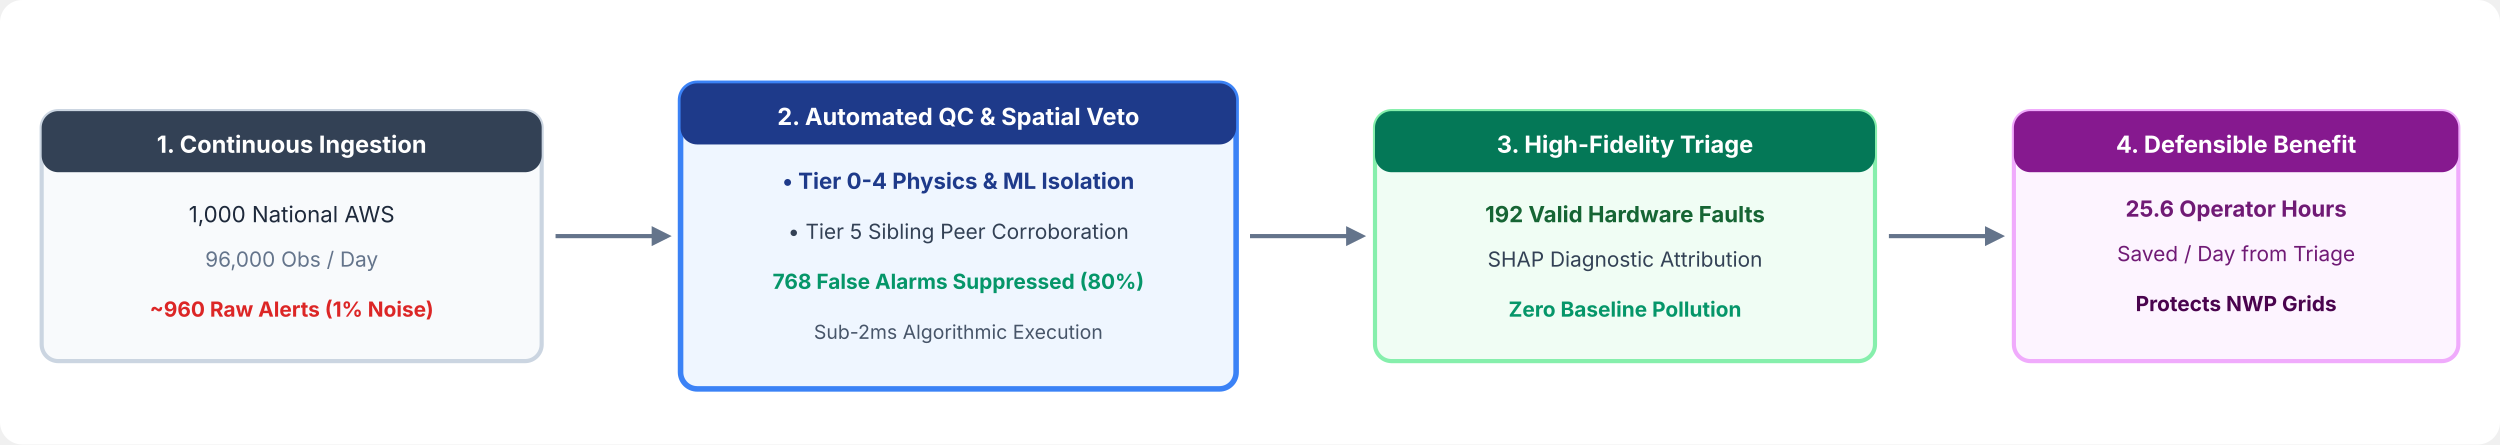
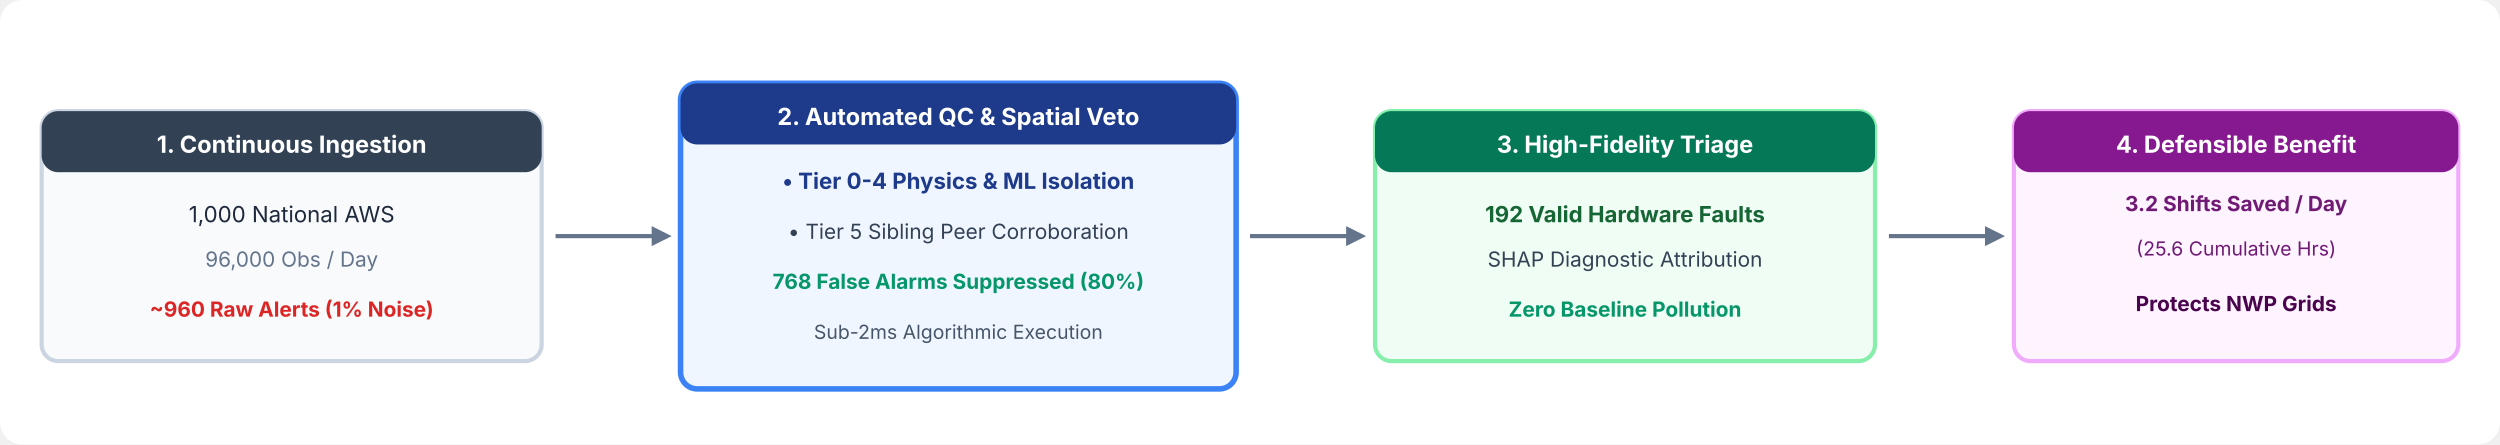
<svg xmlns="http://www.w3.org/2000/svg" viewBox="0 0 900 160" width="100%" height="160">
  <defs>
    <marker id="arr2" viewBox="0 0 10 10" refX="6" refY="5" markerWidth="6" markerHeight="6" orient="auto-start-reverse">
      <path d="M 0 1 L 8 5 L 0 9 z" fill="#64748b" />
    </marker>
  </defs>
  <rect width="100%" height="100%" fill="#ffffff" rx="8" />
  <g transform="translate(15, 20)">
    <rect x="0" y="20" width="180" height="90" rx="6" fill="#f8fafc" stroke="#cbd5e1" stroke-width="1.5" />
    <rect x="0" y="20" width="180" height="22" rx="6" fill="#334155" />
    <text x="90" y="35" fill="#ffffff" font-family="Inter, sans-serif" font-size="8.5" font-weight="bold" text-anchor="middle">1. Continuous Ingestion</text>
    <text x="90" y="60" fill="#1e293b" font-family="Inter, sans-serif" font-size="8" text-anchor="middle">1,000 National AWS</text>
    <text x="90" y="76" fill="#64748b" font-family="Inter, sans-serif" font-size="7.5" text-anchor="middle">96,000 Obs / Day</text>
    <text x="90" y="94" fill="#dc2626" font-family="Inter, sans-serif" font-size="7.5" font-weight="bold" text-anchor="middle">~960 Raw Alerts (1% Noise)</text>
    <line x1="185" y1="65" x2="225" y2="65" stroke="#64748b" stroke-width="1.5" marker-end="url(#arr2)" />
    <rect x="230" y="10" width="200" height="110" rx="6" fill="#eff6ff" stroke="#3b82f6" stroke-width="2" />
    <rect x="230" y="10" width="200" height="22" rx="6" fill="#1e3a8a" />
    <text x="330" y="25" fill="#ffffff" font-family="Inter, sans-serif" font-size="8.5" font-weight="bold" text-anchor="middle">2. Automated QC &amp; Spatial Veto</text>
    <text x="330" y="48" fill="#1e3a8a" font-family="Inter, sans-serif" font-size="8" font-weight="bold" text-anchor="middle">• Tier 0-4 Physics &amp; ML Isolation</text>
    <text x="330" y="66" fill="#334155" font-family="Inter, sans-serif" font-size="7.5" text-anchor="middle">• Tier 5 Sibling Peer Corroboration</text>
    <text x="330" y="84" fill="#059669" font-family="Inter, sans-serif" font-size="7.5" font-weight="bold" text-anchor="middle">768 False Alarms Suppressed (80%)</text>
    <text x="330" y="102" fill="#475569" font-family="Inter, sans-serif" font-size="7" text-anchor="middle">Sub-2ms Algorithmic Execution</text>
    <line x1="435" y1="65" x2="475" y2="65" stroke="#64748b" stroke-width="1.5" marker-end="url(#arr2)" />
    <rect x="480" y="20" width="180" height="90" rx="6" fill="#f0fdf4" stroke="#86efac" stroke-width="1.5" />
    <rect x="480" y="20" width="180" height="22" rx="6" fill="#047857" />
    <text x="570" y="35" fill="#ffffff" font-family="Inter, sans-serif" font-size="8.5" font-weight="bold" text-anchor="middle">3. High-Fidelity Triage</text>
    <text x="570" y="60" fill="#166534" font-family="Inter, sans-serif" font-size="8" font-weight="bold" text-anchor="middle">192 Valid Hardware Faults</text>
    <text x="570" y="76" fill="#334155" font-family="Inter, sans-serif" font-size="7.5" text-anchor="middle">SHAP Diagnostic Attribution</text>
    <text x="570" y="94" fill="#059669" font-family="Inter, sans-serif" font-size="7.5" font-weight="bold" text-anchor="middle">Zero Baseline Pollution</text>
    <line x1="665" y1="65" x2="705" y2="65" stroke="#64748b" stroke-width="1.5" marker-end="url(#arr2)" />
    <rect x="710" y="20" width="160" height="90" rx="6" fill="#fdf4ff" stroke="#f0abfc" stroke-width="1.5" />
    <rect x="710" y="20" width="160" height="22" rx="6" fill="#86198f" />
    <text x="790" y="35" fill="#ffffff" font-family="Inter, sans-serif" font-size="8.5" font-weight="bold" text-anchor="middle">4. Defensible Benefit</text>
-     <text x="790" y="58" fill="#701a75" font-family="Inter, sans-serif" font-size="8" font-weight="bold" text-anchor="middle">25.6 Operator Hours</text>
-     <text x="790" y="74" fill="#701a75" font-family="Inter, sans-serif" font-size="7.5" text-anchor="middle">Saved / Day from Triage</text>
+     <text x="790" y="56" fill="#701a75" font-family="Inter, sans-serif" font-size="7.5" font-weight="bold" text-anchor="middle">3.2 Shifts Saved / Day</text>
+     <text x="790" y="72" fill="#701a75" font-family="Inter, sans-serif" font-size="7" text-anchor="middle">(25.6 Cumulative Hrs)</text>
    <text x="790" y="92" fill="#4a044e" font-family="Inter, sans-serif" font-size="7.5" font-weight="bold" text-anchor="middle">Protects NWP Grids</text>
  </g>
</svg>
